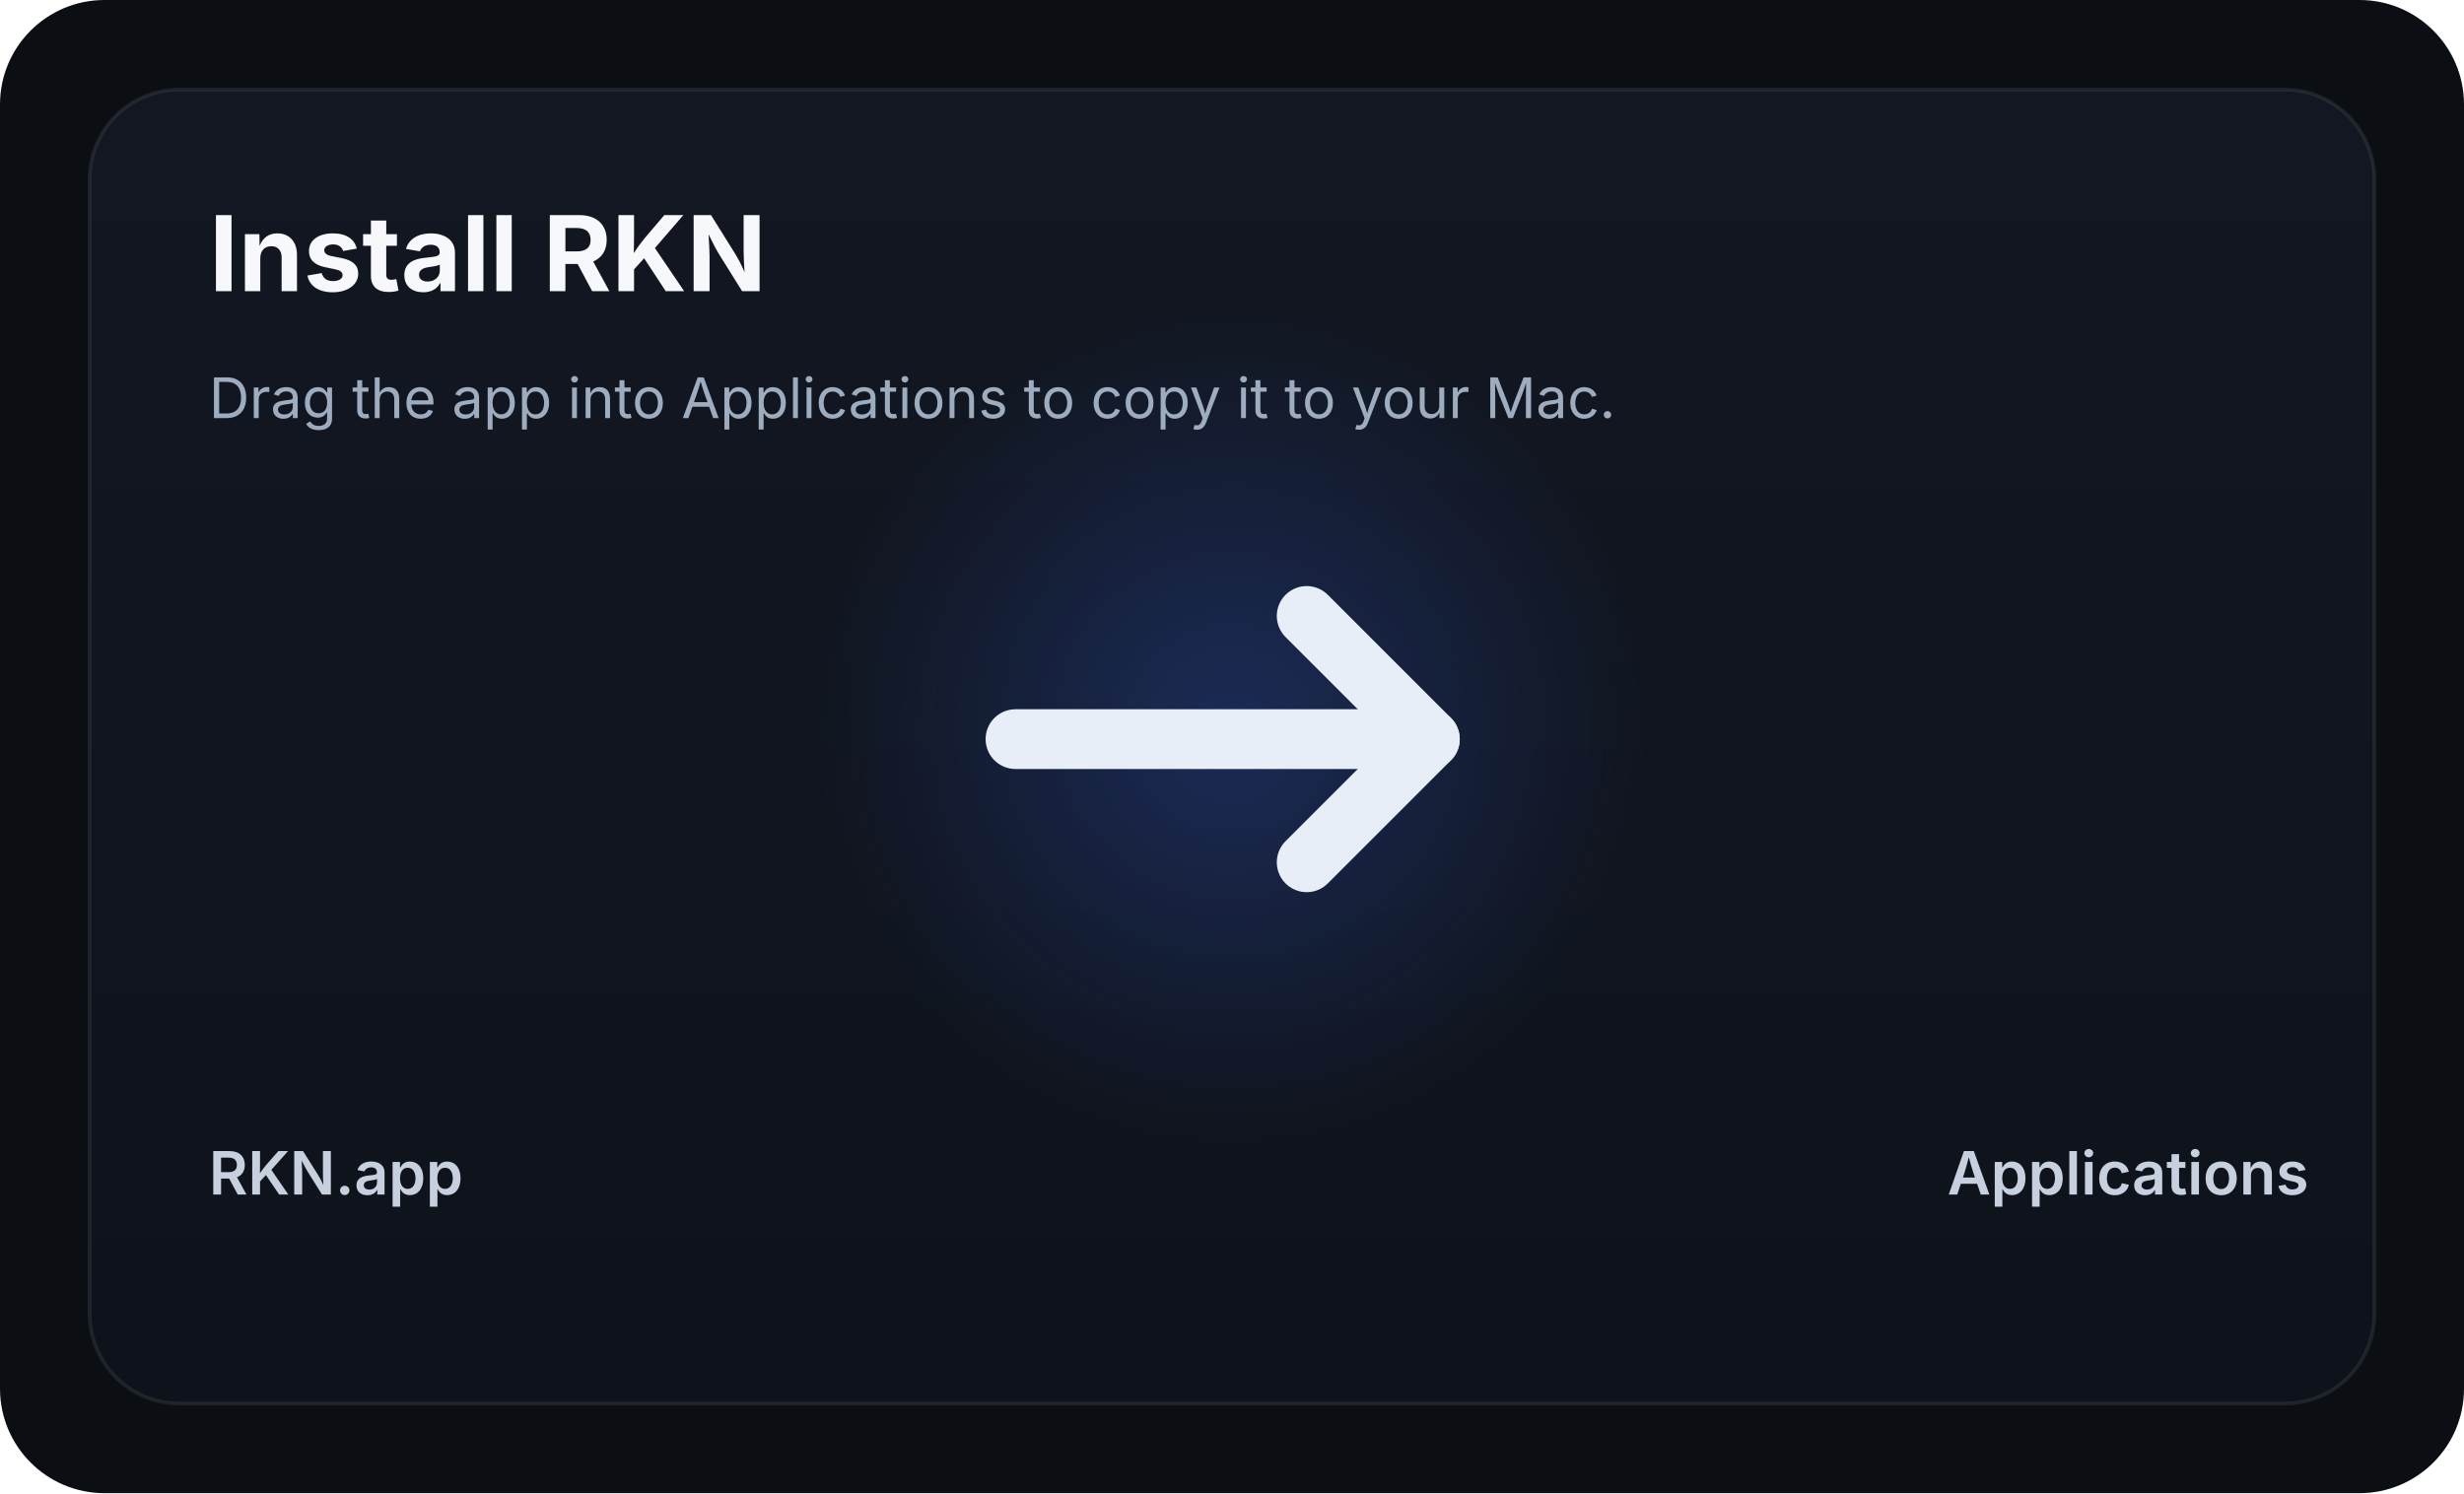
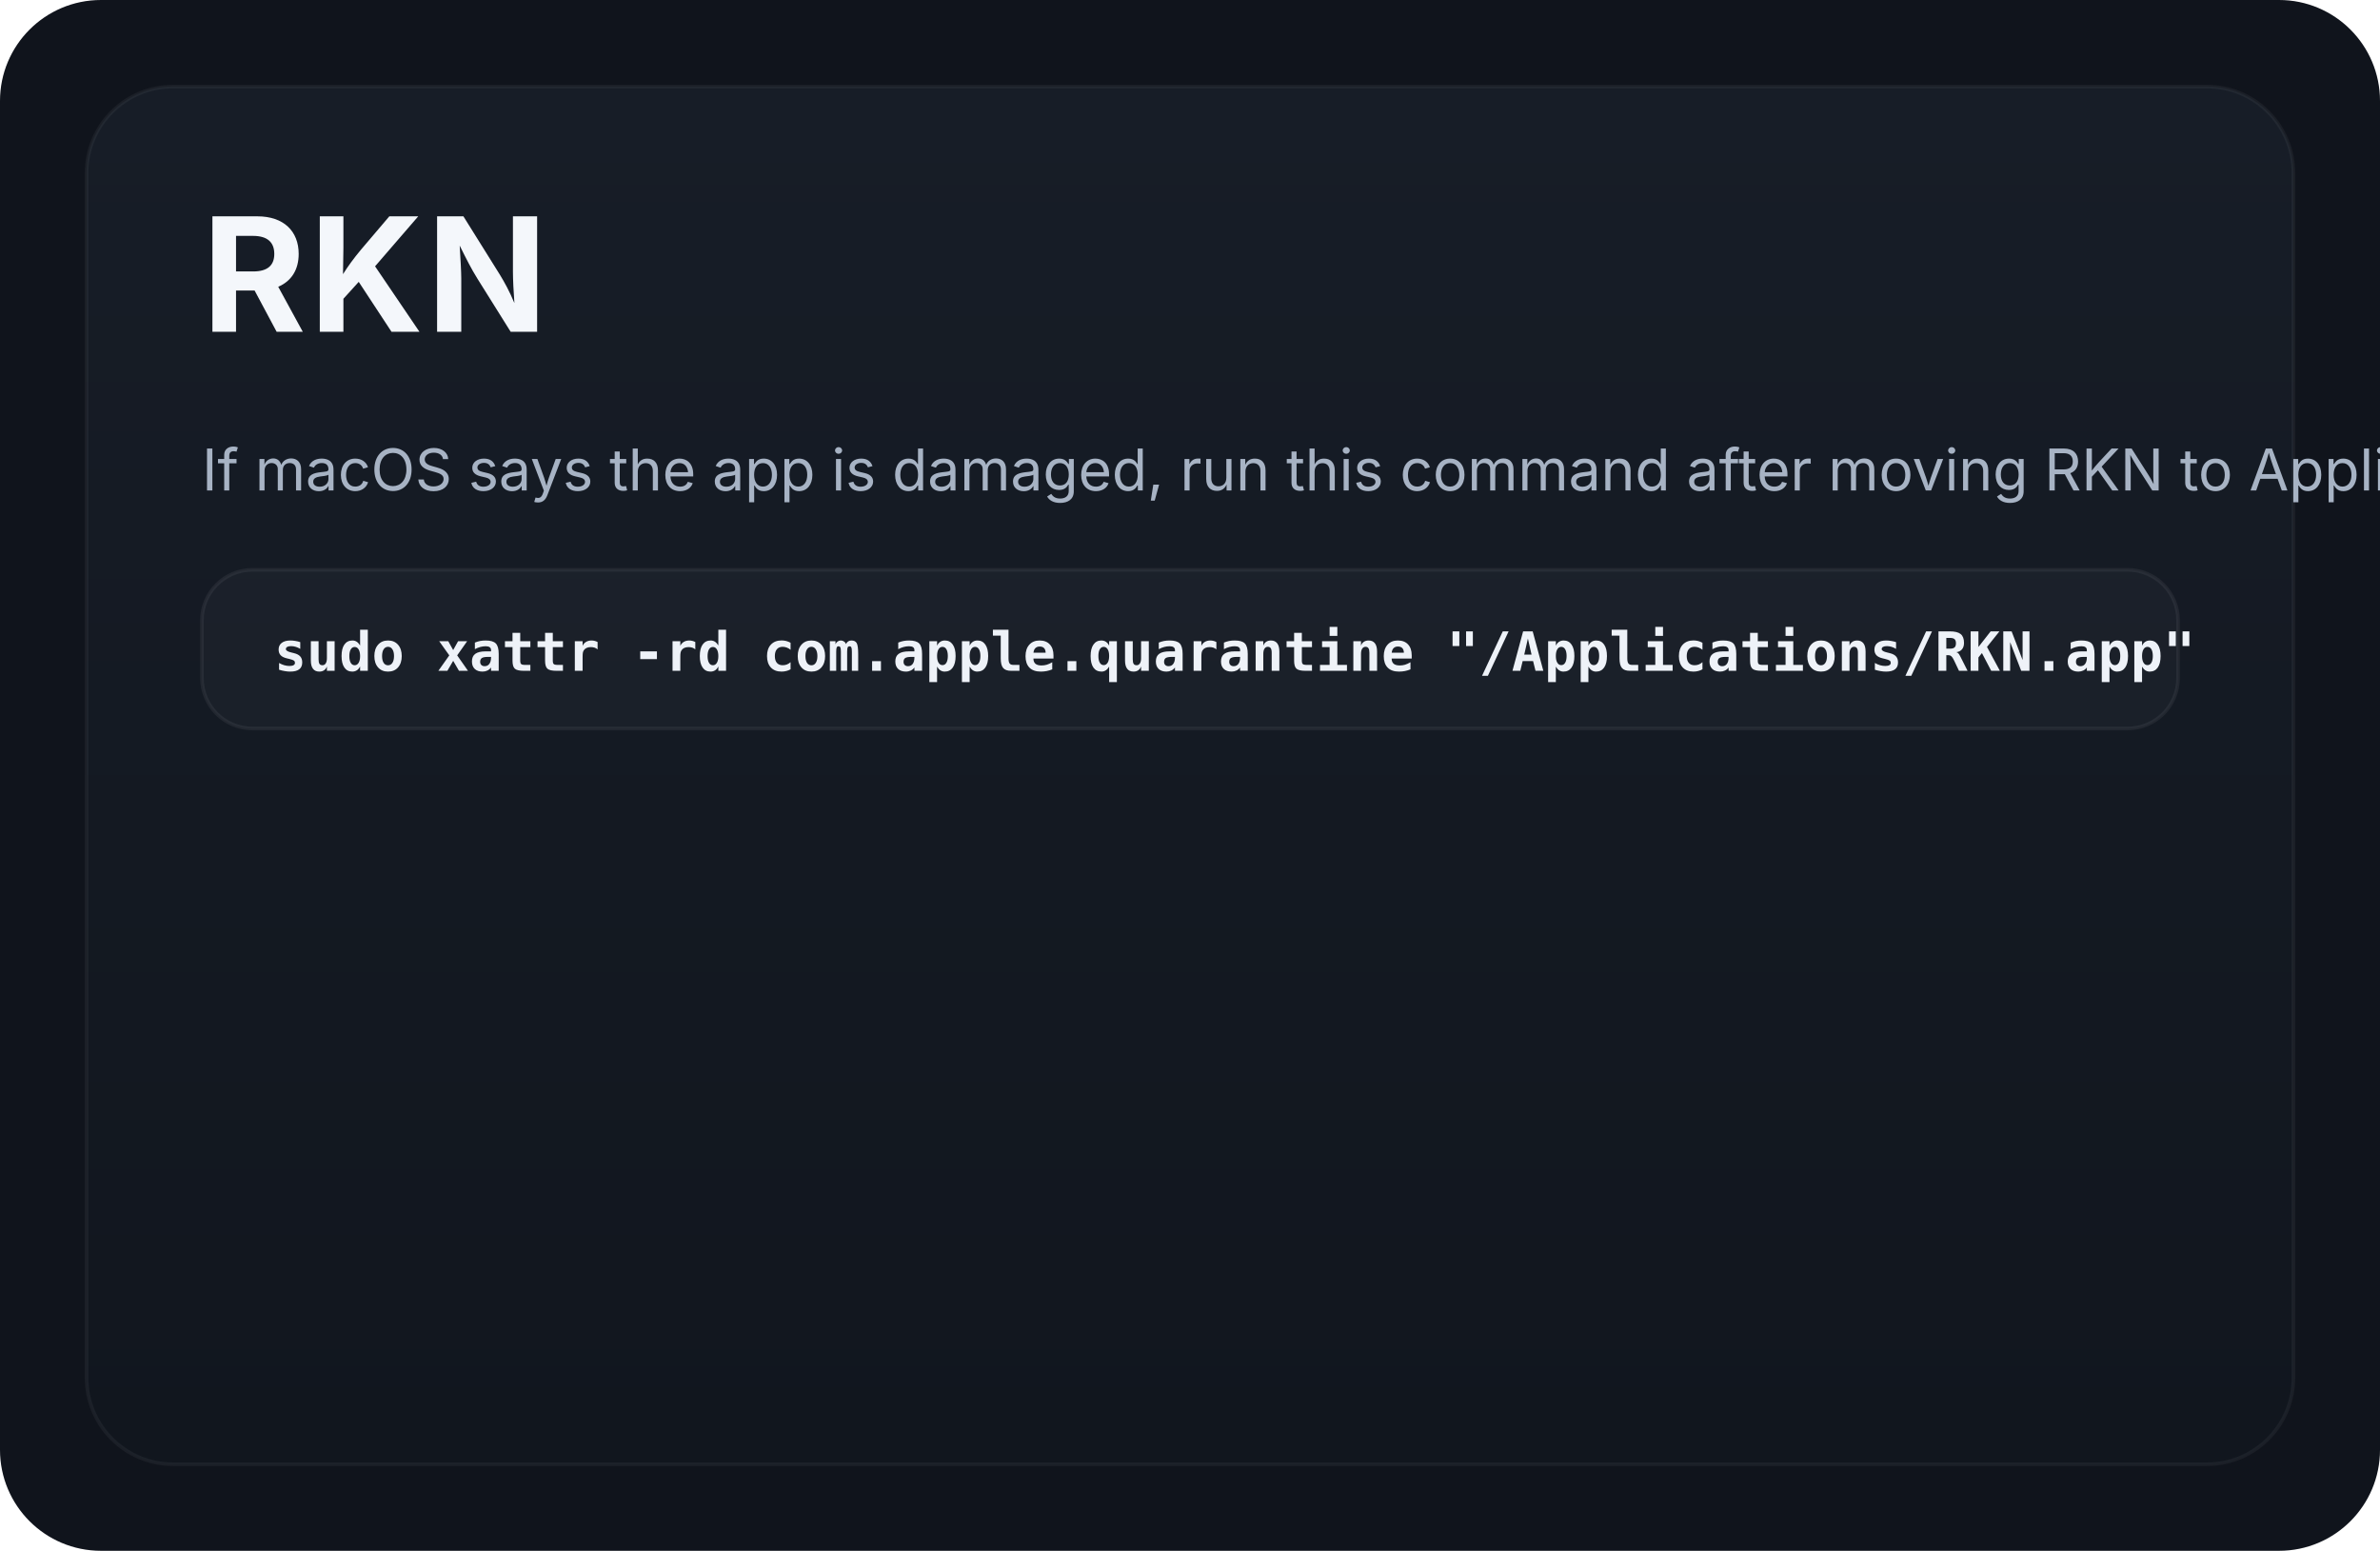
- <svg xmlns="http://www.w3.org/2000/svg" width="660" height="400" viewBox="0 0 660 400" fill="none">
-   <rect width="660" height="400" rx="28" fill="#0B0E13" />
-   <rect x="24" y="24" width="612" height="352" rx="24" fill="url(#panel)" />
-   <rect x="24" y="24" width="612" height="352" rx="24" stroke="rgba(255,255,255,0.08)" />
-   <circle cx="330" cy="196" r="112" fill="url(#glow)" opacity="0.9" />
-   <path d="M272 198H383" stroke="#E8EEF7" stroke-width="16" stroke-linecap="round" />
-   <path d="M350 165L383 198L350 231" stroke="#E8EEF7" stroke-width="16" stroke-linecap="round" stroke-linejoin="round" />
-   <text x="56" y="78" fill="#F6F8FB" font-size="28" font-family="SF Pro Display, -apple-system, BlinkMacSystemFont, sans-serif" font-weight="700">
-     Install RKN
+ <svg xmlns="http://www.w3.org/2000/svg" width="660" height="430" viewBox="0 0 660 430" fill="none">
+   <rect width="660" height="430" rx="28" fill="#10141C" />
+   <rect x="24" y="24" width="612" height="382" rx="24" fill="url(#panel)" />
+   <rect x="24" y="24" width="612" height="382" rx="24" stroke="rgba(255,255,255,0.05)" />
+   <text x="56" y="92" fill="#F4F7FB" font-size="44" font-family="SF Pro Display, -apple-system, BlinkMacSystemFont, sans-serif" font-weight="700" letter-spacing="0.02em">
+     RKN
  </text>
-   <text x="56" y="112" fill="#9EACBF" font-size="15" font-family="SF Pro Text, -apple-system, BlinkMacSystemFont, sans-serif">
-     Drag the app into Applications to copy it to your Mac.
+   <text x="56" y="136" fill="#A7B3C4" font-size="16" font-family="SF Pro Text, -apple-system, BlinkMacSystemFont, sans-serif">
+     If macOS says the app is damaged, run this command after moving RKN to Applications:
  </text>
-   <text x="90" y="320" text-anchor="middle" fill="#C7D0DE" font-size="16" font-family="SF Pro Text, -apple-system, BlinkMacSystemFont, sans-serif" font-weight="600">
-     RKN.app
-   </text>
-   <text x="570" y="320" text-anchor="middle" fill="#C7D0DE" font-size="16" font-family="SF Pro Text, -apple-system, BlinkMacSystemFont, sans-serif" font-weight="600">
-     Applications
+   <rect x="56" y="158" width="548" height="44" rx="14" fill="rgba(255,255,255,0.03)" stroke="rgba(255,255,255,0.06)" />
+   <text x="76" y="186" fill="#EEF2F8" font-size="15" font-family="SF Mono, Menlo, Monaco, monospace" font-weight="600">
+     sudo xattr -rd com.apple.quarantine "/Applications/RKN.app"
  </text>
  <defs>
-     <linearGradient id="panel" x1="330" y1="24" x2="330" y2="376" gradientUnits="userSpaceOnUse">
-       <stop stop-color="#121722" />
-       <stop offset="1" stop-color="#0E121A" />
+     <linearGradient id="panel" x1="330" y1="24" x2="330" y2="406" gradientUnits="userSpaceOnUse">
+       <stop stop-color="#171D27" />
+       <stop offset="1" stop-color="#11161E" />
    </linearGradient>
-     <radialGradient id="glow" cx="0" cy="0" r="1" gradientUnits="userSpaceOnUse" gradientTransform="translate(330 196) rotate(90) scale(112)">
-       <stop stop-color="#3C6DFF" stop-opacity="0.28" />
-       <stop offset="1" stop-color="#3C6DFF" stop-opacity="0" />
-     </radialGradient>
  </defs>
</svg>
